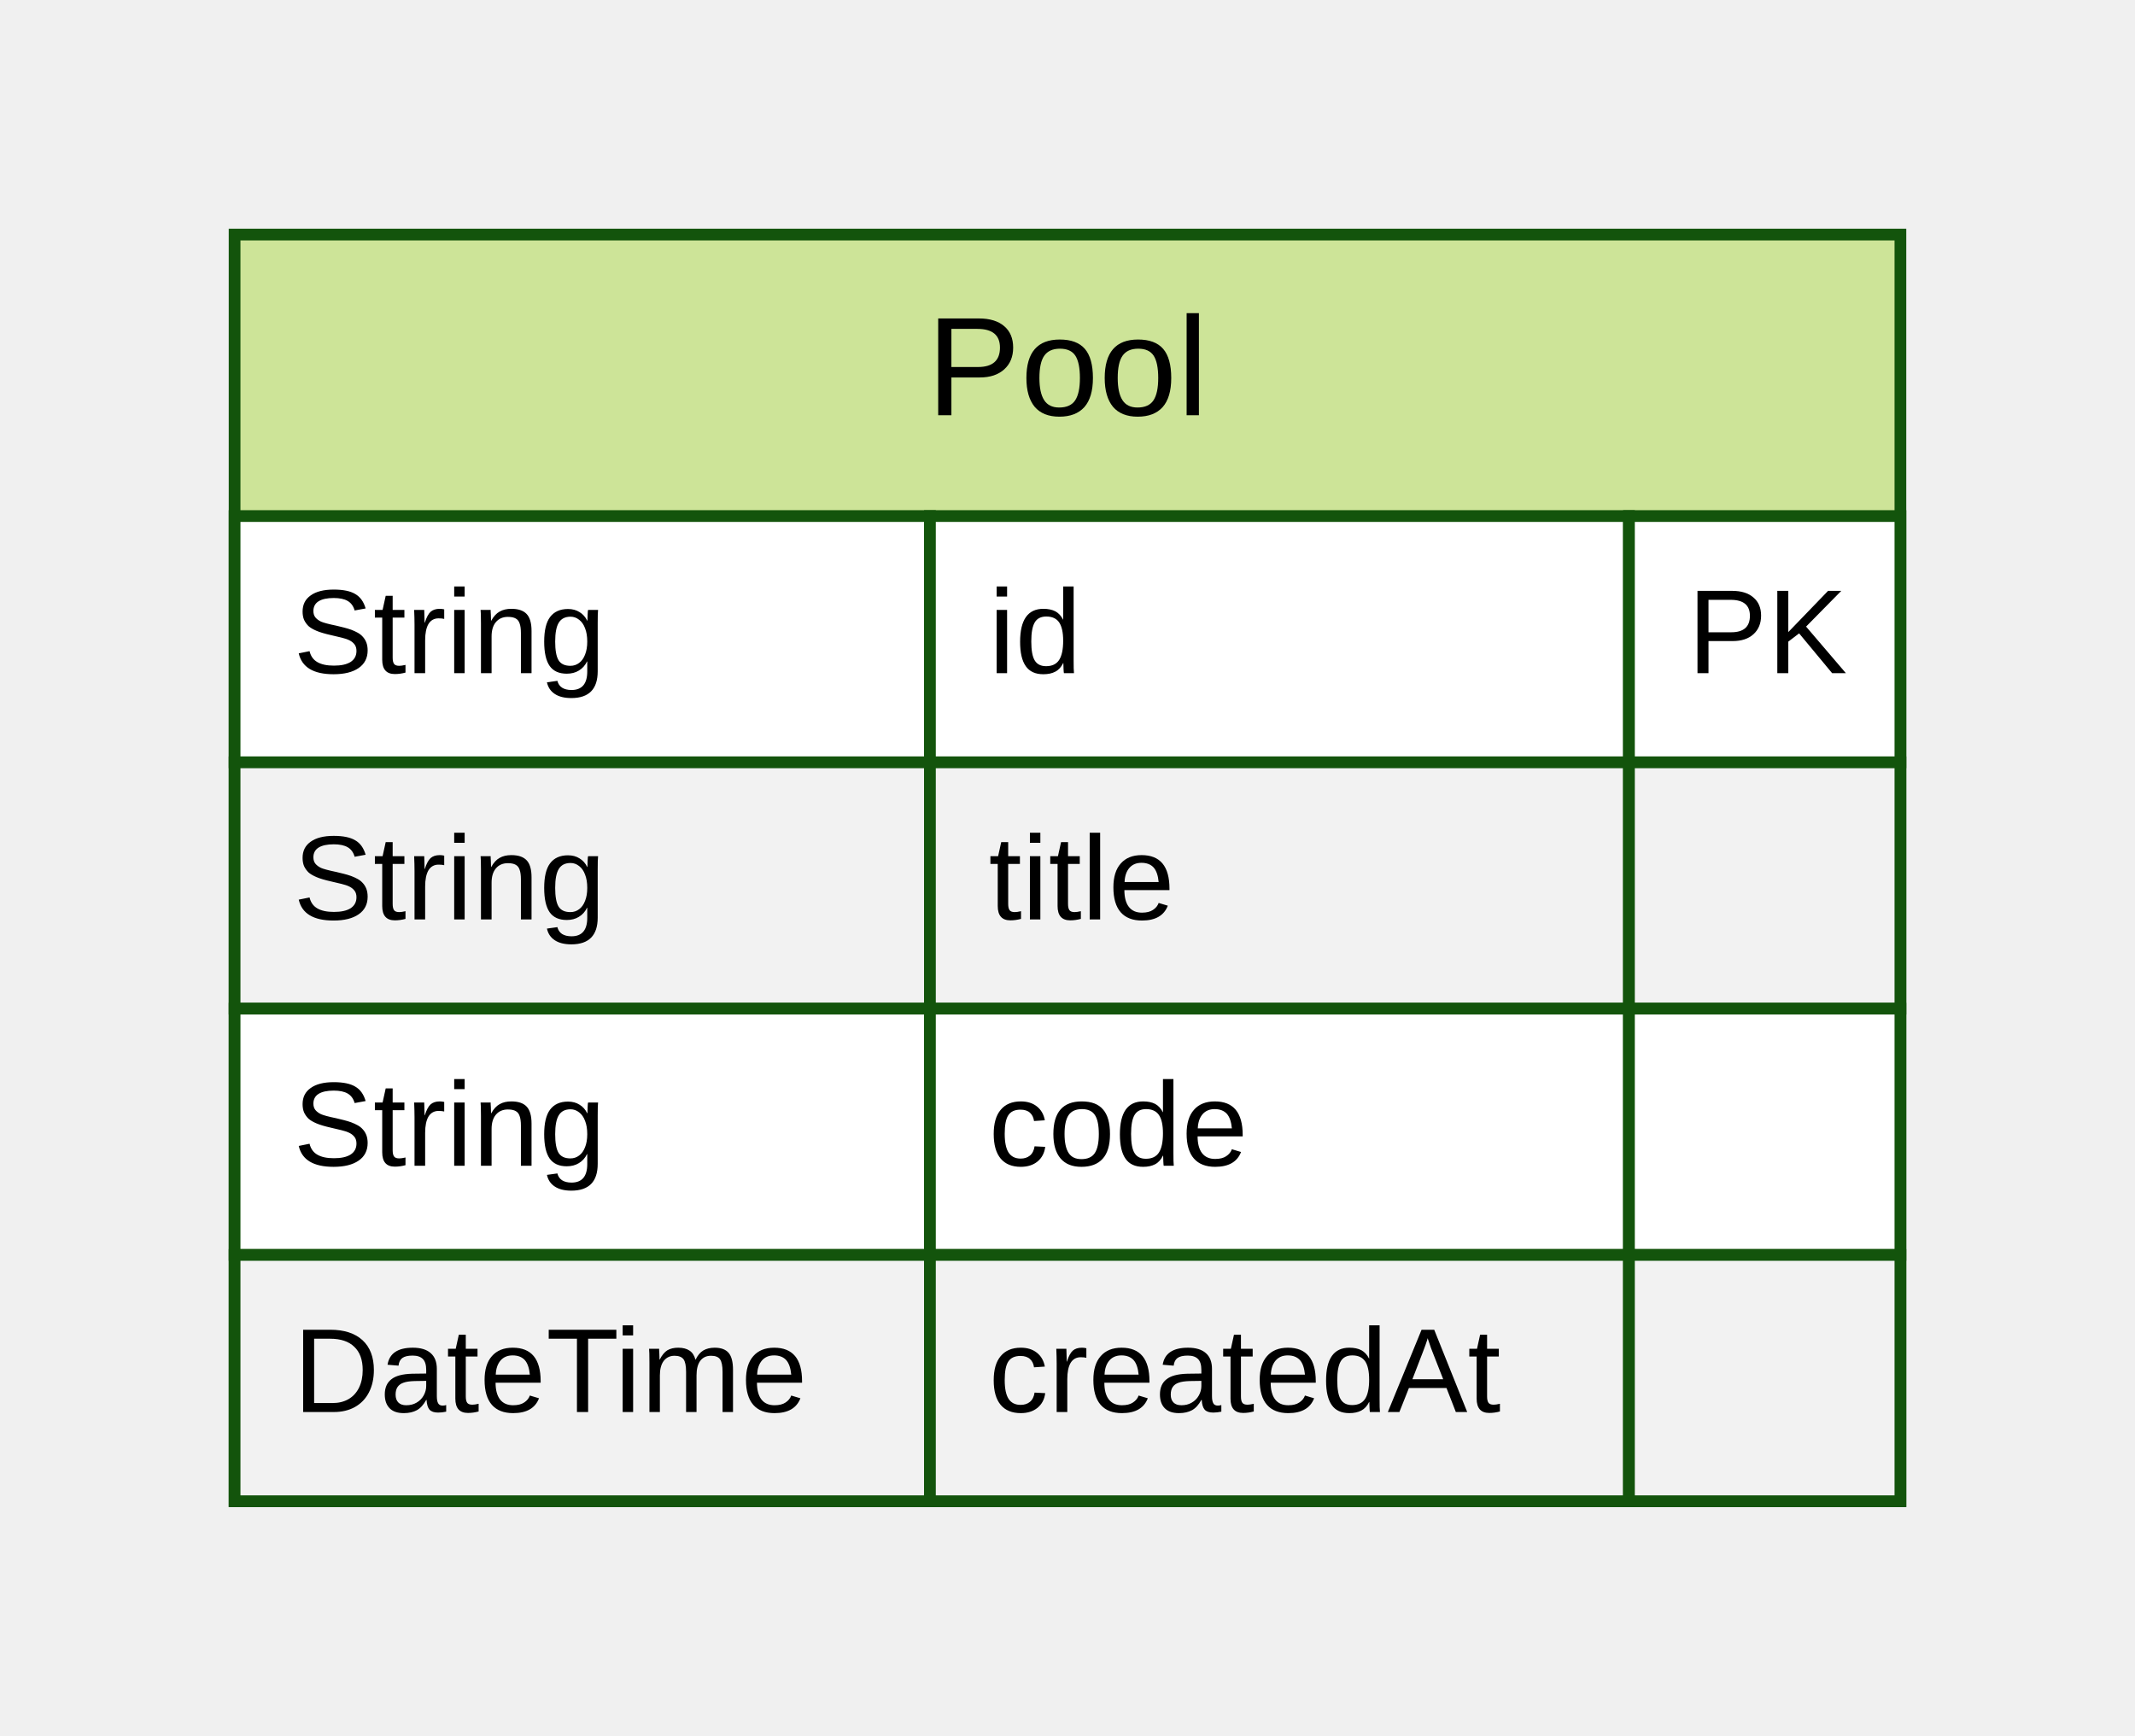
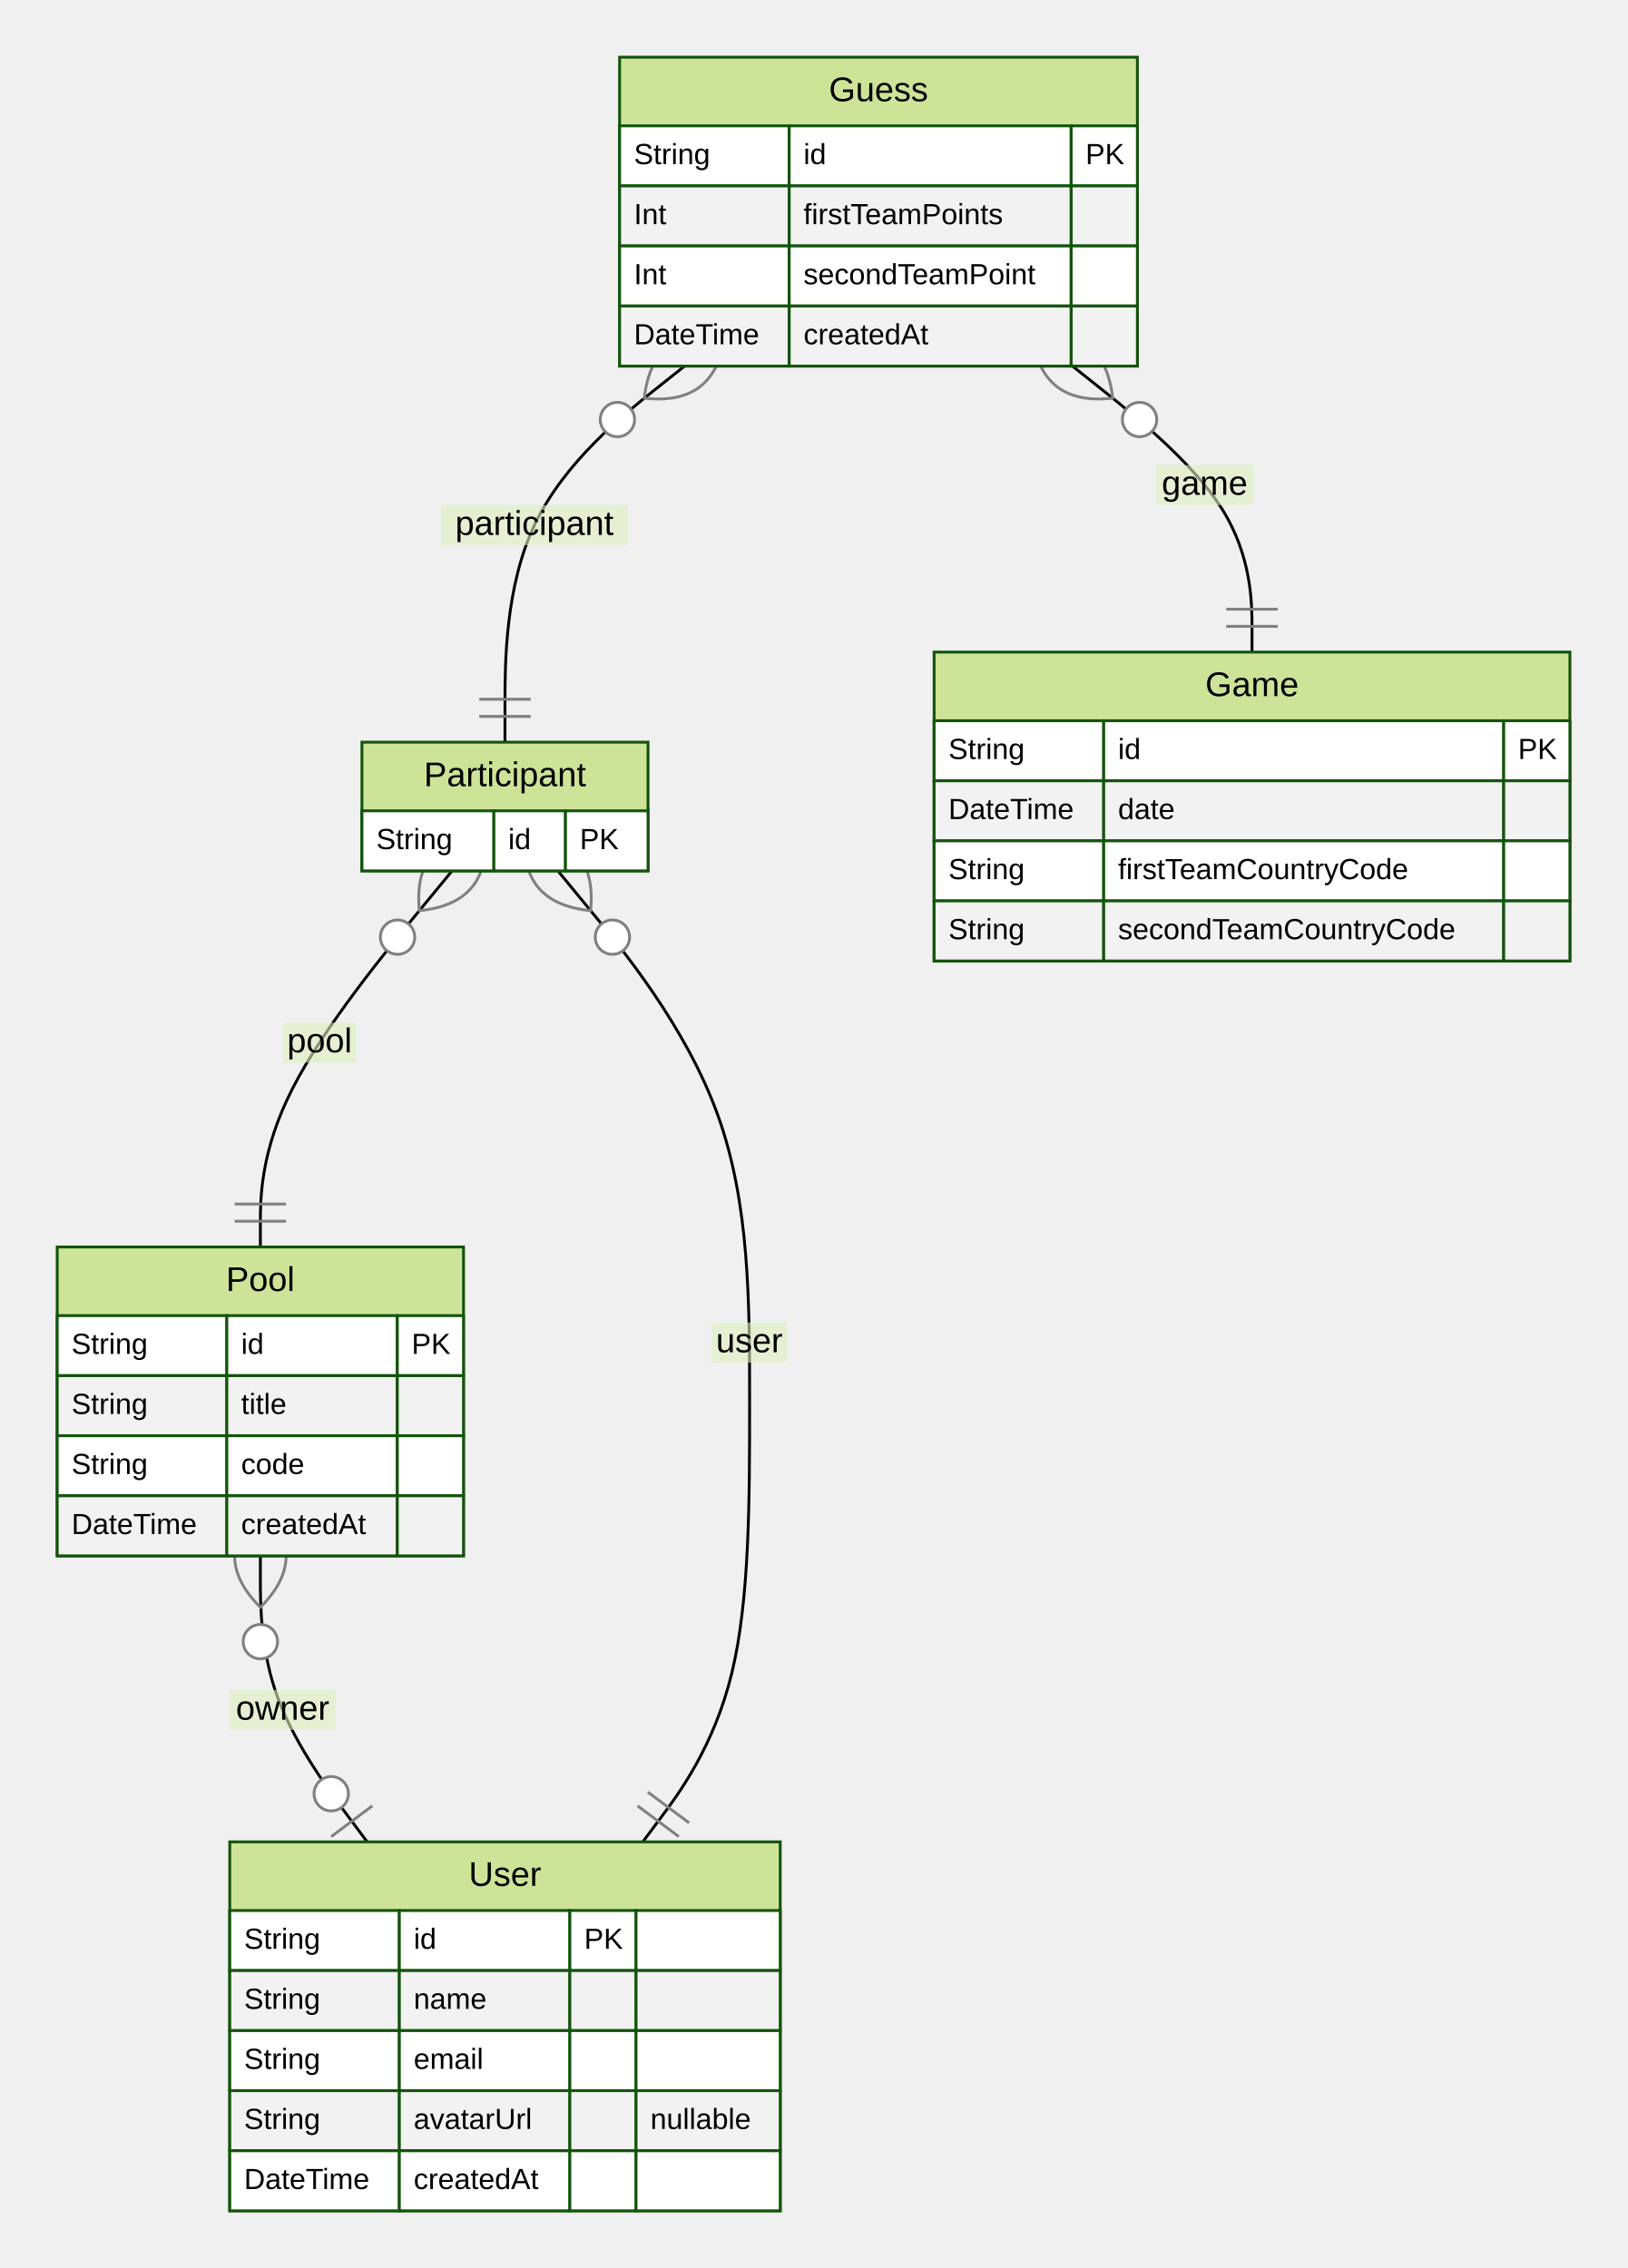
- <svg xmlns="http://www.w3.org/2000/svg" aria-labelledby="chart-title-mermaid-0 chart-desc-mermaid-0" role="img" viewBox="0 0 182.019 148" style="max-width: 182.019px; background-color: white;" width="100%" id="mermaid-0">
+ <svg xmlns="http://www.w3.org/2000/svg" aria-labelledby="chart-title-mermaid-0 chart-desc-mermaid-0" role="img" viewBox="0 0 568.751 793" style="max-width: 568.751px; background-color: white;" width="100%" id="mermaid-0">
  <style>#mermaid-0 {font-family:"trebuchet ms",verdana,arial,sans-serif;font-size:16px;fill:#000000;}#mermaid-0 .error-icon{fill:#552222;}#mermaid-0 .error-text{fill:#552222;stroke:#552222;}#mermaid-0 .edge-thickness-normal{stroke-width:2px;}#mermaid-0 .edge-thickness-thick{stroke-width:3.5px;}#mermaid-0 .edge-pattern-solid{stroke-dasharray:0;}#mermaid-0 .edge-pattern-dashed{stroke-dasharray:3;}#mermaid-0 .edge-pattern-dotted{stroke-dasharray:2;}#mermaid-0 .marker{fill:#000000;stroke:#000000;}#mermaid-0 .marker.cross{stroke:#000000;}#mermaid-0 svg{font-family:"trebuchet ms",verdana,arial,sans-serif;font-size:16px;}#mermaid-0 .entityBox{fill:#cde498;stroke:#13540c;}#mermaid-0 .attributeBoxOdd{fill:#ffffff;stroke:#13540c;}#mermaid-0 .attributeBoxEven{fill:#f2f2f2;stroke:#13540c;}#mermaid-0 .relationshipLabelBox{fill:hsl(78.158, 58.462%, 84.51%);opacity:0.7;background-color:hsl(78.158, 58.462%, 84.51%);}#mermaid-0 .relationshipLabelBox rect{opacity:0.5;}#mermaid-0 .relationshipLine{stroke:#000000;}#mermaid-0 :root{--mermaid-font-family:"trebuchet ms",verdana,arial,sans-serif;}</style>
  <g />
  <defs>
    <marker orient="auto" markerHeight="18" markerWidth="18" refY="9" refX="0" id="ONLY_ONE_START">
      <path d="M9,0 L9,18 M15,0 L15,18" fill="none" stroke="gray" />
    </marker>
  </defs>
  <defs>
    <marker orient="auto" markerHeight="18" markerWidth="18" refY="9" refX="18" id="ONLY_ONE_END">
      <path d="M3,0 L3,18 M9,0 L9,18" fill="none" stroke="gray" />
    </marker>
  </defs>
  <defs>
    <marker orient="auto" markerHeight="18" markerWidth="30" refY="9" refX="0" id="ZERO_OR_ONE_START">
      <circle r="6" cy="9" cx="21" fill="white" stroke="gray" />
      <path d="M9,0 L9,18" fill="none" stroke="gray" />
    </marker>
  </defs>
  <defs>
    <marker orient="auto" markerHeight="18" markerWidth="30" refY="9" refX="30" id="ZERO_OR_ONE_END">
      <circle r="6" cy="9" cx="9" fill="white" stroke="gray" />
      <path d="M21,0 L21,18" fill="none" stroke="gray" />
    </marker>
  </defs>
  <defs>
    <marker orient="auto" markerHeight="36" markerWidth="45" refY="18" refX="18" id="ONE_OR_MORE_START">
      <path d="M0,18 Q 18,0 36,18 Q 18,36 0,18 M42,9 L42,27" fill="none" stroke="gray" />
    </marker>
  </defs>
  <defs>
    <marker orient="auto" markerHeight="36" markerWidth="45" refY="18" refX="27" id="ONE_OR_MORE_END">
      <path d="M3,9 L3,27 M9,18 Q27,0 45,18 Q27,36 9,18" fill="none" stroke="gray" />
    </marker>
  </defs>
  <defs>
    <marker orient="auto" markerHeight="36" markerWidth="57" refY="18" refX="18" id="ZERO_OR_MORE_START">
      <circle r="6" cy="18" cx="48" fill="white" stroke="gray" />
      <path d="M0,18 Q18,0 36,18 Q18,36 0,18" fill="none" stroke="gray" />
    </marker>
  </defs>
  <defs>
    <marker orient="auto" markerHeight="36" markerWidth="57" refY="18" refX="39" id="ZERO_OR_MORE_END">
      <circle r="6" cy="18" cx="9" fill="white" stroke="gray" />
      <path d="M21,18 Q39,0 57,18 Q39,36 21,18" fill="none" stroke="gray" />
    </marker>
  </defs>
-   <g transform="translate(20,20 )" id="Pool">
+   <path marker-start="url(#ZERO_OR_MORE_START)" marker-end="url(#ZERO_OR_ONE_END)" fill="none" stroke="gray" d="M91.01,544L91.01,552.333C91.01,560.667,91.01,577.333,97.233,594C103.456,610.667,115.902,627.333,122.125,635.667L128.348,644" class="er relationshipLine" />
+   <path marker-start="url(#ZERO_OR_MORE_START)" marker-end="url(#ONLY_ONE_END)" fill="none" stroke="gray" d="M195.013,304.5L206.181,318.083C217.348,331.667,239.684,358.833,250.851,389.75C262.019,420.667,262.019,455.333,262.019,490C262.019,524.667,262.019,559.333,255.796,585C249.573,610.667,237.127,627.333,230.904,635.667L224.681,644" class="er relationshipLine" />
+   <path marker-start="url(#ZERO_OR_MORE_START)" marker-end="url(#ONLY_ONE_END)" fill="none" stroke="gray" d="M158.016,304.5L146.848,318.083C135.68,331.667,113.345,358.833,102.177,380.75C91.01,402.667,91.01,419.333,91.01,427.667L91.01,436" class="er relationshipLine" />
+   <path marker-start="url(#ZERO_OR_MORE_START)" marker-end="url(#ONLY_ONE_END)" fill="none" stroke="gray" d="M239.283,128L228.822,136.333C218.36,144.667,197.437,161.333,186.976,183.25C176.514,205.167,176.514,232.333,176.514,245.917L176.514,259.5" class="er relationshipLine" />
+   <path marker-start="url(#ZERO_OR_MORE_START)" marker-end="url(#ONLY_ONE_END)" fill="none" stroke="gray" d="M374.864,128L385.325,136.333C395.787,144.667,416.71,161.333,427.171,178C437.633,194.667,437.633,211.333,437.633,219.667L437.633,228" class="er relationshipLine" />
+   <g transform="translate(20,436 )" id="Pool">
    <rect height="108" width="142.019" y="0" x="0" stroke="gray" fill-opacity="100%" fill="honeydew" class="er entityBox" />
    <text transform="translate(71.00957,12)" style="font-family: &quot;trebuchet ms&quot;, verdana, arial, sans-serif;; font-size: 12px" text-anchor="middle" dominant-baseline="middle" y="0" x="0" id="entity-Pool" class="er entityLabel">Pool</text>
    <rect height="21" width="59.281" y="24" x="0" stroke="gray" fill-opacity="100%" fill="honeydew" class="er attributeBoxOdd" />
    <text transform="translate(5,34.5)" style="font-family: &quot;trebuchet ms&quot;, verdana, arial, sans-serif;; font-size: 10.2px" text-anchor="left" dominant-baseline="middle" y="0" x="0" id="entity-Pool-attr-1-type" class="er entityLabel">String</text>
    <rect height="21" width="59.595" y="24" x="59.281" stroke="gray" fill-opacity="100%" fill="honeydew" class="er attributeBoxOdd" />
    <text transform="translate(64.28125,34.5)" style="font-family: &quot;trebuchet ms&quot;, verdana, arial, sans-serif;; font-size: 10.2px" text-anchor="left" dominant-baseline="middle" y="0" x="0" id="entity-Pool-attr-1-name" class="er entityLabel">id</text>
    <rect height="21" width="23.143" y="24" x="118.876" stroke="gray" fill-opacity="100%" fill="honeydew" class="er attributeBoxOdd" />
    <text transform="translate(123.8758,34.5)" style="font-family: &quot;trebuchet ms&quot;, verdana, arial, sans-serif;; font-size: 10.2px" text-anchor="left" dominant-baseline="middle" y="0" x="0" id="entity-Pool-attr-1-key" class="er entityLabel">PK</text>
    <rect height="21" width="59.281" y="45" x="0" stroke="gray" fill-opacity="100%" fill="honeydew" class="er attributeBoxEven" />
    <text transform="translate(5,55.5)" style="font-family: &quot;trebuchet ms&quot;, verdana, arial, sans-serif;; font-size: 10.2px" text-anchor="left" dominant-baseline="middle" y="0" x="0" id="entity-Pool-attr-2-type" class="er entityLabel">String</text>
    <rect height="21" width="59.595" y="45" x="59.281" stroke="gray" fill-opacity="100%" fill="honeydew" class="er attributeBoxEven" />
    <text transform="translate(64.28125,55.5)" style="font-family: &quot;trebuchet ms&quot;, verdana, arial, sans-serif;; font-size: 10.2px" text-anchor="left" dominant-baseline="middle" y="0" x="0" id="entity-Pool-attr-2-name" class="er entityLabel">title</text>
    <rect height="21" width="23.143" y="45" x="118.876" stroke="gray" fill-opacity="100%" fill="honeydew" class="er attributeBoxEven" />
    <text transform="translate(123.8758,55.5)" style="font-family: &quot;trebuchet ms&quot;, verdana, arial, sans-serif;; font-size: 10.2px" text-anchor="left" dominant-baseline="middle" y="0" x="0" id="entity-Pool-attr-2-key" class="er entityLabel" />
    <rect height="21" width="59.281" y="66" x="0" stroke="gray" fill-opacity="100%" fill="honeydew" class="er attributeBoxOdd" />
    <text transform="translate(5,76.5)" style="font-family: &quot;trebuchet ms&quot;, verdana, arial, sans-serif;; font-size: 10.2px" text-anchor="left" dominant-baseline="middle" y="0" x="0" id="entity-Pool-attr-3-type" class="er entityLabel">String</text>
    <rect height="21" width="59.595" y="66" x="59.281" stroke="gray" fill-opacity="100%" fill="honeydew" class="er attributeBoxOdd" />
    <text transform="translate(64.28125,76.5)" style="font-family: &quot;trebuchet ms&quot;, verdana, arial, sans-serif;; font-size: 10.2px" text-anchor="left" dominant-baseline="middle" y="0" x="0" id="entity-Pool-attr-3-name" class="er entityLabel">code</text>
    <rect height="21" width="23.143" y="66" x="118.876" stroke="gray" fill-opacity="100%" fill="honeydew" class="er attributeBoxOdd" />
    <text transform="translate(123.8758,76.5)" style="font-family: &quot;trebuchet ms&quot;, verdana, arial, sans-serif;; font-size: 10.2px" text-anchor="left" dominant-baseline="middle" y="0" x="0" id="entity-Pool-attr-3-key" class="er entityLabel" />
    <rect height="21" width="59.281" y="87" x="0" stroke="gray" fill-opacity="100%" fill="honeydew" class="er attributeBoxEven" />
    <text transform="translate(5,97.5)" style="font-family: &quot;trebuchet ms&quot;, verdana, arial, sans-serif;; font-size: 10.2px" text-anchor="left" dominant-baseline="middle" y="0" x="0" id="entity-Pool-attr-4-type" class="er entityLabel">DateTime</text>
    <rect height="21" width="59.595" y="87" x="59.281" stroke="gray" fill-opacity="100%" fill="honeydew" class="er attributeBoxEven" />
    <text transform="translate(64.28125,97.5)" style="font-family: &quot;trebuchet ms&quot;, verdana, arial, sans-serif;; font-size: 10.2px" text-anchor="left" dominant-baseline="middle" y="0" x="0" id="entity-Pool-attr-4-name" class="er entityLabel">createdAt</text>
    <rect height="21" width="23.143" y="87" x="118.876" stroke="gray" fill-opacity="100%" fill="honeydew" class="er attributeBoxEven" />
    <text transform="translate(123.8758,97.5)" style="font-family: &quot;trebuchet ms&quot;, verdana, arial, sans-serif;; font-size: 10.2px" text-anchor="left" dominant-baseline="middle" y="0" x="0" id="entity-Pool-attr-4-key" class="er entityLabel" />
  </g>
+   <g transform="translate(126.5144,259.5 )" id="Participant">
+     <rect height="45" width="100" y="0" x="0" stroke="gray" fill-opacity="100%" fill="honeydew" class="er entityBox" />
+     <text transform="translate(50,12)" style="font-family: &quot;trebuchet ms&quot;, verdana, arial, sans-serif;; font-size: 12px" text-anchor="middle" dominant-baseline="middle" y="0" x="0" id="entity-Participant" class="er entityLabel">Participant</text>
+     <rect height="21" width="46.119" y="24" x="0" stroke="gray" fill-opacity="100%" fill="honeydew" class="er attributeBoxOdd" />
+     <text transform="translate(5,34.5)" style="font-family: &quot;trebuchet ms&quot;, verdana, arial, sans-serif;; font-size: 10.2px" text-anchor="left" dominant-baseline="middle" y="0" x="0" id="entity-Participant-attr-1-type" class="er entityLabel">String</text>
+     <rect height="21" width="25.025" y="24" x="46.119" stroke="gray" fill-opacity="100%" fill="honeydew" class="er attributeBoxOdd" />
+     <text transform="translate(51.11889,34.5)" style="font-family: &quot;trebuchet ms&quot;, verdana, arial, sans-serif;; font-size: 10.2px" text-anchor="left" dominant-baseline="middle" y="0" x="0" id="entity-Participant-attr-1-name" class="er entityLabel">id</text>
+     <rect height="21" width="28.856" y="24" x="71.144" stroke="gray" fill-opacity="100%" fill="honeydew" class="er attributeBoxOdd" />
+     <text transform="translate(76.14402,34.5)" style="font-family: &quot;trebuchet ms&quot;, verdana, arial, sans-serif;; font-size: 10.2px" text-anchor="left" dominant-baseline="middle" y="0" x="0" id="entity-Participant-attr-1-key" class="er entityLabel">PK</text>
+   </g>
+   <g transform="translate(80.30947,644 )" id="User">
+     <rect height="129" width="192.41" y="0" x="0" stroke="gray" fill-opacity="100%" fill="honeydew" class="er entityBox" />
+     <text transform="translate(96.20488,12)" style="font-family: &quot;trebuchet ms&quot;, verdana, arial, sans-serif;; font-size: 12px" text-anchor="middle" dominant-baseline="middle" y="0" x="0" id="entity-User" class="er entityLabel">User</text>
+     <rect height="21" width="59.281" y="24" x="0" stroke="gray" fill-opacity="100%" fill="honeydew" class="er attributeBoxOdd" />
+     <text transform="translate(5,34.5)" style="font-family: &quot;trebuchet ms&quot;, verdana, arial, sans-serif;; font-size: 10.2px" text-anchor="left" dominant-baseline="middle" y="0" x="0" id="entity-User-attr-1-type" class="er entityLabel">String</text>
+     <rect height="21" width="59.595" y="24" x="59.281" stroke="gray" fill-opacity="100%" fill="honeydew" class="er attributeBoxOdd" />
+     <text transform="translate(64.28125,34.5)" style="font-family: &quot;trebuchet ms&quot;, verdana, arial, sans-serif;; font-size: 10.2px" text-anchor="left" dominant-baseline="middle" y="0" x="0" id="entity-User-attr-1-name" class="er entityLabel">id</text>
+     <rect height="21" width="23.143" y="24" x="118.876" stroke="gray" fill-opacity="100%" fill="honeydew" class="er attributeBoxOdd" />
+     <text transform="translate(123.8758,34.5)" style="font-family: &quot;trebuchet ms&quot;, verdana, arial, sans-serif;; font-size: 10.2px" text-anchor="left" dominant-baseline="middle" y="0" x="0" id="entity-User-attr-1-key" class="er entityLabel">PK</text>
+     <rect height="21" width="50.391" y="24" x="142.019" stroke="gray" fill-opacity="100%" fill="honeydew" class="er attributeBoxOdd" />
+     <text transform="translate(147.0191,34.5)" style="font-family: &quot;trebuchet ms&quot;, verdana, arial, sans-serif;; font-size: 10.2px" text-anchor="left" dominant-baseline="middle" y="0" x="0" id="entity-User-attr-1-comment" class="er entityLabel" />
+     <rect height="21" width="59.281" y="45" x="0" stroke="gray" fill-opacity="100%" fill="honeydew" class="er attributeBoxEven" />
+     <text transform="translate(5,55.5)" style="font-family: &quot;trebuchet ms&quot;, verdana, arial, sans-serif;; font-size: 10.2px" text-anchor="left" dominant-baseline="middle" y="0" x="0" id="entity-User-attr-2-type" class="er entityLabel">String</text>
+     <rect height="21" width="59.595" y="45" x="59.281" stroke="gray" fill-opacity="100%" fill="honeydew" class="er attributeBoxEven" />
+     <text transform="translate(64.28125,55.5)" style="font-family: &quot;trebuchet ms&quot;, verdana, arial, sans-serif;; font-size: 10.2px" text-anchor="left" dominant-baseline="middle" y="0" x="0" id="entity-User-attr-2-name" class="er entityLabel">name</text>
+     <rect height="21" width="23.143" y="45" x="118.876" stroke="gray" fill-opacity="100%" fill="honeydew" class="er attributeBoxEven" />
+     <text transform="translate(123.8758,55.5)" style="font-family: &quot;trebuchet ms&quot;, verdana, arial, sans-serif;; font-size: 10.2px" text-anchor="left" dominant-baseline="middle" y="0" x="0" id="entity-User-attr-2-key" class="er entityLabel" />
+     <rect height="21" width="50.391" y="45" x="142.019" stroke="gray" fill-opacity="100%" fill="honeydew" class="er attributeBoxEven" />
+     <text transform="translate(147.0191,55.5)" style="font-family: &quot;trebuchet ms&quot;, verdana, arial, sans-serif;; font-size: 10.2px" text-anchor="left" dominant-baseline="middle" y="0" x="0" id="entity-User-attr-2-comment" class="er entityLabel" />
+     <rect height="21" width="59.281" y="66" x="0" stroke="gray" fill-opacity="100%" fill="honeydew" class="er attributeBoxOdd" />
+     <text transform="translate(5,76.5)" style="font-family: &quot;trebuchet ms&quot;, verdana, arial, sans-serif;; font-size: 10.2px" text-anchor="left" dominant-baseline="middle" y="0" x="0" id="entity-User-attr-3-type" class="er entityLabel">String</text>
+     <rect height="21" width="59.595" y="66" x="59.281" stroke="gray" fill-opacity="100%" fill="honeydew" class="er attributeBoxOdd" />
+     <text transform="translate(64.28125,76.5)" style="font-family: &quot;trebuchet ms&quot;, verdana, arial, sans-serif;; font-size: 10.2px" text-anchor="left" dominant-baseline="middle" y="0" x="0" id="entity-User-attr-3-name" class="er entityLabel">email</text>
+     <rect height="21" width="23.143" y="66" x="118.876" stroke="gray" fill-opacity="100%" fill="honeydew" class="er attributeBoxOdd" />
+     <text transform="translate(123.8758,76.5)" style="font-family: &quot;trebuchet ms&quot;, verdana, arial, sans-serif;; font-size: 10.2px" text-anchor="left" dominant-baseline="middle" y="0" x="0" id="entity-User-attr-3-key" class="er entityLabel" />
+     <rect height="21" width="50.391" y="66" x="142.019" stroke="gray" fill-opacity="100%" fill="honeydew" class="er attributeBoxOdd" />
+     <text transform="translate(147.0191,76.5)" style="font-family: &quot;trebuchet ms&quot;, verdana, arial, sans-serif;; font-size: 10.2px" text-anchor="left" dominant-baseline="middle" y="0" x="0" id="entity-User-attr-3-comment" class="er entityLabel" />
+     <rect height="21" width="59.281" y="87" x="0" stroke="gray" fill-opacity="100%" fill="honeydew" class="er attributeBoxEven" />
+     <text transform="translate(5,97.5)" style="font-family: &quot;trebuchet ms&quot;, verdana, arial, sans-serif;; font-size: 10.2px" text-anchor="left" dominant-baseline="middle" y="0" x="0" id="entity-User-attr-4-type" class="er entityLabel">String</text>
+     <rect height="21" width="59.595" y="87" x="59.281" stroke="gray" fill-opacity="100%" fill="honeydew" class="er attributeBoxEven" />
+     <text transform="translate(64.28125,97.5)" style="font-family: &quot;trebuchet ms&quot;, verdana, arial, sans-serif;; font-size: 10.2px" text-anchor="left" dominant-baseline="middle" y="0" x="0" id="entity-User-attr-4-name" class="er entityLabel">avatarUrl</text>
+     <rect height="21" width="23.143" y="87" x="118.876" stroke="gray" fill-opacity="100%" fill="honeydew" class="er attributeBoxEven" />
+     <text transform="translate(123.8758,97.5)" style="font-family: &quot;trebuchet ms&quot;, verdana, arial, sans-serif;; font-size: 10.2px" text-anchor="left" dominant-baseline="middle" y="0" x="0" id="entity-User-attr-4-key" class="er entityLabel" />
+     <rect height="21" width="50.391" y="87" x="142.019" stroke="gray" fill-opacity="100%" fill="honeydew" class="er attributeBoxEven" />
+     <text transform="translate(147.0191,97.5)" style="font-family: &quot;trebuchet ms&quot;, verdana, arial, sans-serif;; font-size: 10.2px" text-anchor="left" dominant-baseline="middle" y="0" x="0" id="entity-User-attr-4-comment" class="er entityLabel">nullable</text>
+     <rect height="21" width="59.281" y="108" x="0" stroke="gray" fill-opacity="100%" fill="honeydew" class="er attributeBoxOdd" />
+     <text transform="translate(5,118.5)" style="font-family: &quot;trebuchet ms&quot;, verdana, arial, sans-serif;; font-size: 10.2px" text-anchor="left" dominant-baseline="middle" y="0" x="0" id="entity-User-attr-5-type" class="er entityLabel">DateTime</text>
+     <rect height="21" width="59.595" y="108" x="59.281" stroke="gray" fill-opacity="100%" fill="honeydew" class="er attributeBoxOdd" />
+     <text transform="translate(64.28125,118.5)" style="font-family: &quot;trebuchet ms&quot;, verdana, arial, sans-serif;; font-size: 10.2px" text-anchor="left" dominant-baseline="middle" y="0" x="0" id="entity-User-attr-5-name" class="er entityLabel">createdAt</text>
+     <rect height="21" width="23.143" y="108" x="118.876" stroke="gray" fill-opacity="100%" fill="honeydew" class="er attributeBoxOdd" />
+     <text transform="translate(123.8758,118.5)" style="font-family: &quot;trebuchet ms&quot;, verdana, arial, sans-serif;; font-size: 10.2px" text-anchor="left" dominant-baseline="middle" y="0" x="0" id="entity-User-attr-5-key" class="er entityLabel" />
+     <rect height="21" width="50.391" y="108" x="142.019" stroke="gray" fill-opacity="100%" fill="honeydew" class="er attributeBoxOdd" />
+     <text transform="translate(147.0191,118.5)" style="font-family: &quot;trebuchet ms&quot;, verdana, arial, sans-serif;; font-size: 10.2px" text-anchor="left" dominant-baseline="middle" y="0" x="0" id="entity-User-attr-5-comment" class="er entityLabel" />
+   </g>
+   <g transform="translate(326.5144,228 )" id="Game">
+     <rect height="108" width="222.237" y="0" x="0" stroke="gray" fill-opacity="100%" fill="honeydew" class="er entityBox" />
+     <text transform="translate(111.1185,12)" style="font-family: &quot;trebuchet ms&quot;, verdana, arial, sans-serif;; font-size: 12px" text-anchor="middle" dominant-baseline="middle" y="0" x="0" id="entity-Game" class="er entityLabel">Game</text>
+     <rect height="21" width="59.281" y="24" x="0" stroke="gray" fill-opacity="100%" fill="honeydew" class="er attributeBoxOdd" />
+     <text transform="translate(5,34.5)" style="font-family: &quot;trebuchet ms&quot;, verdana, arial, sans-serif;; font-size: 10.2px" text-anchor="left" dominant-baseline="middle" y="0" x="0" id="entity-Game-attr-1-type" class="er entityLabel">String</text>
+     <rect height="21" width="139.812" y="24" x="59.281" stroke="gray" fill-opacity="100%" fill="honeydew" class="er attributeBoxOdd" />
+     <text transform="translate(64.28125,34.5)" style="font-family: &quot;trebuchet ms&quot;, verdana, arial, sans-serif;; font-size: 10.2px" text-anchor="left" dominant-baseline="middle" y="0" x="0" id="entity-Game-attr-1-name" class="er entityLabel">id</text>
+     <rect height="21" width="23.143" y="24" x="199.094" stroke="gray" fill-opacity="100%" fill="honeydew" class="er attributeBoxOdd" />
+     <text transform="translate(204.0938,34.5)" style="font-family: &quot;trebuchet ms&quot;, verdana, arial, sans-serif;; font-size: 10.2px" text-anchor="left" dominant-baseline="middle" y="0" x="0" id="entity-Game-attr-1-key" class="er entityLabel">PK</text>
+     <rect height="21" width="59.281" y="45" x="0" stroke="gray" fill-opacity="100%" fill="honeydew" class="er attributeBoxEven" />
+     <text transform="translate(5,55.5)" style="font-family: &quot;trebuchet ms&quot;, verdana, arial, sans-serif;; font-size: 10.2px" text-anchor="left" dominant-baseline="middle" y="0" x="0" id="entity-Game-attr-2-type" class="er entityLabel">DateTime</text>
+     <rect height="21" width="139.812" y="45" x="59.281" stroke="gray" fill-opacity="100%" fill="honeydew" class="er attributeBoxEven" />
+     <text transform="translate(64.28125,55.5)" style="font-family: &quot;trebuchet ms&quot;, verdana, arial, sans-serif;; font-size: 10.2px" text-anchor="left" dominant-baseline="middle" y="0" x="0" id="entity-Game-attr-2-name" class="er entityLabel">date</text>
+     <rect height="21" width="23.143" y="45" x="199.094" stroke="gray" fill-opacity="100%" fill="honeydew" class="er attributeBoxEven" />
+     <text transform="translate(204.0938,55.5)" style="font-family: &quot;trebuchet ms&quot;, verdana, arial, sans-serif;; font-size: 10.2px" text-anchor="left" dominant-baseline="middle" y="0" x="0" id="entity-Game-attr-2-key" class="er entityLabel" />
+     <rect height="21" width="59.281" y="66" x="0" stroke="gray" fill-opacity="100%" fill="honeydew" class="er attributeBoxOdd" />
+     <text transform="translate(5,76.5)" style="font-family: &quot;trebuchet ms&quot;, verdana, arial, sans-serif;; font-size: 10.2px" text-anchor="left" dominant-baseline="middle" y="0" x="0" id="entity-Game-attr-3-type" class="er entityLabel">String</text>
+     <rect height="21" width="139.812" y="66" x="59.281" stroke="gray" fill-opacity="100%" fill="honeydew" class="er attributeBoxOdd" />
+     <text transform="translate(64.28125,76.5)" style="font-family: &quot;trebuchet ms&quot;, verdana, arial, sans-serif;; font-size: 10.2px" text-anchor="left" dominant-baseline="middle" y="0" x="0" id="entity-Game-attr-3-name" class="er entityLabel">firstTeamCountryCode</text>
+     <rect height="21" width="23.143" y="66" x="199.094" stroke="gray" fill-opacity="100%" fill="honeydew" class="er attributeBoxOdd" />
+     <text transform="translate(204.0938,76.5)" style="font-family: &quot;trebuchet ms&quot;, verdana, arial, sans-serif;; font-size: 10.2px" text-anchor="left" dominant-baseline="middle" y="0" x="0" id="entity-Game-attr-3-key" class="er entityLabel" />
+     <rect height="21" width="59.281" y="87" x="0" stroke="gray" fill-opacity="100%" fill="honeydew" class="er attributeBoxEven" />
+     <text transform="translate(5,97.5)" style="font-family: &quot;trebuchet ms&quot;, verdana, arial, sans-serif;; font-size: 10.2px" text-anchor="left" dominant-baseline="middle" y="0" x="0" id="entity-Game-attr-4-type" class="er entityLabel">String</text>
+     <rect height="21" width="139.812" y="87" x="59.281" stroke="gray" fill-opacity="100%" fill="honeydew" class="er attributeBoxEven" />
+     <text transform="translate(64.28125,97.5)" style="font-family: &quot;trebuchet ms&quot;, verdana, arial, sans-serif;; font-size: 10.2px" text-anchor="left" dominant-baseline="middle" y="0" x="0" id="entity-Game-attr-4-name" class="er entityLabel">secondTeamCountryCode</text>
+     <rect height="21" width="23.143" y="87" x="199.094" stroke="gray" fill-opacity="100%" fill="honeydew" class="er attributeBoxEven" />
+     <text transform="translate(204.0938,97.5)" style="font-family: &quot;trebuchet ms&quot;, verdana, arial, sans-serif;; font-size: 10.2px" text-anchor="left" dominant-baseline="middle" y="0" x="0" id="entity-Game-attr-4-key" class="er entityLabel" />
+   </g>
+   <g transform="translate(216.5801,20 )" id="Guess">
+     <rect height="108" width="180.987" y="0" x="0" stroke="gray" fill-opacity="100%" fill="honeydew" class="er entityBox" />
+     <text transform="translate(90.49355,12)" style="font-family: &quot;trebuchet ms&quot;, verdana, arial, sans-serif;; font-size: 12px" text-anchor="middle" dominant-baseline="middle" y="0" x="0" id="entity-Guess" class="er entityLabel">Guess</text>
+     <rect height="21" width="59.281" y="24" x="0" stroke="gray" fill-opacity="100%" fill="honeydew" class="er attributeBoxOdd" />
+     <text transform="translate(5,34.5)" style="font-family: &quot;trebuchet ms&quot;, verdana, arial, sans-serif;; font-size: 10.2px" text-anchor="left" dominant-baseline="middle" y="0" x="0" id="entity-Guess-attr-1-type" class="er entityLabel">String</text>
+     <rect height="21" width="98.562" y="24" x="59.281" stroke="gray" fill-opacity="100%" fill="honeydew" class="er attributeBoxOdd" />
+     <text transform="translate(64.28125,34.5)" style="font-family: &quot;trebuchet ms&quot;, verdana, arial, sans-serif;; font-size: 10.2px" text-anchor="left" dominant-baseline="middle" y="0" x="0" id="entity-Guess-attr-1-name" class="er entityLabel">id</text>
+     <rect height="21" width="23.143" y="24" x="157.844" stroke="gray" fill-opacity="100%" fill="honeydew" class="er attributeBoxOdd" />
+     <text transform="translate(162.8438,34.5)" style="font-family: &quot;trebuchet ms&quot;, verdana, arial, sans-serif;; font-size: 10.2px" text-anchor="left" dominant-baseline="middle" y="0" x="0" id="entity-Guess-attr-1-key" class="er entityLabel">PK</text>
+     <rect height="21" width="59.281" y="45" x="0" stroke="gray" fill-opacity="100%" fill="honeydew" class="er attributeBoxEven" />
+     <text transform="translate(5,55.5)" style="font-family: &quot;trebuchet ms&quot;, verdana, arial, sans-serif;; font-size: 10.2px" text-anchor="left" dominant-baseline="middle" y="0" x="0" id="entity-Guess-attr-2-type" class="er entityLabel">Int</text>
+     <rect height="21" width="98.562" y="45" x="59.281" stroke="gray" fill-opacity="100%" fill="honeydew" class="er attributeBoxEven" />
+     <text transform="translate(64.28125,55.5)" style="font-family: &quot;trebuchet ms&quot;, verdana, arial, sans-serif;; font-size: 10.2px" text-anchor="left" dominant-baseline="middle" y="0" x="0" id="entity-Guess-attr-2-name" class="er entityLabel">firstTeamPoints</text>
+     <rect height="21" width="23.143" y="45" x="157.844" stroke="gray" fill-opacity="100%" fill="honeydew" class="er attributeBoxEven" />
+     <text transform="translate(162.8438,55.5)" style="font-family: &quot;trebuchet ms&quot;, verdana, arial, sans-serif;; font-size: 10.2px" text-anchor="left" dominant-baseline="middle" y="0" x="0" id="entity-Guess-attr-2-key" class="er entityLabel" />
+     <rect height="21" width="59.281" y="66" x="0" stroke="gray" fill-opacity="100%" fill="honeydew" class="er attributeBoxOdd" />
+     <text transform="translate(5,76.5)" style="font-family: &quot;trebuchet ms&quot;, verdana, arial, sans-serif;; font-size: 10.2px" text-anchor="left" dominant-baseline="middle" y="0" x="0" id="entity-Guess-attr-3-type" class="er entityLabel">Int</text>
+     <rect height="21" width="98.562" y="66" x="59.281" stroke="gray" fill-opacity="100%" fill="honeydew" class="er attributeBoxOdd" />
+     <text transform="translate(64.28125,76.5)" style="font-family: &quot;trebuchet ms&quot;, verdana, arial, sans-serif;; font-size: 10.2px" text-anchor="left" dominant-baseline="middle" y="0" x="0" id="entity-Guess-attr-3-name" class="er entityLabel">secondTeamPoint</text>
+     <rect height="21" width="23.143" y="66" x="157.844" stroke="gray" fill-opacity="100%" fill="honeydew" class="er attributeBoxOdd" />
+     <text transform="translate(162.8438,76.5)" style="font-family: &quot;trebuchet ms&quot;, verdana, arial, sans-serif;; font-size: 10.2px" text-anchor="left" dominant-baseline="middle" y="0" x="0" id="entity-Guess-attr-3-key" class="er entityLabel" />
+     <rect height="21" width="59.281" y="87" x="0" stroke="gray" fill-opacity="100%" fill="honeydew" class="er attributeBoxEven" />
+     <text transform="translate(5,97.5)" style="font-family: &quot;trebuchet ms&quot;, verdana, arial, sans-serif;; font-size: 10.2px" text-anchor="left" dominant-baseline="middle" y="0" x="0" id="entity-Guess-attr-4-type" class="er entityLabel">DateTime</text>
+     <rect height="21" width="98.562" y="87" x="59.281" stroke="gray" fill-opacity="100%" fill="honeydew" class="er attributeBoxEven" />
+     <text transform="translate(64.28125,97.5)" style="font-family: &quot;trebuchet ms&quot;, verdana, arial, sans-serif;; font-size: 10.2px" text-anchor="left" dominant-baseline="middle" y="0" x="0" id="entity-Guess-attr-4-name" class="er entityLabel">createdAt</text>
+     <rect height="21" width="23.143" y="87" x="157.844" stroke="gray" fill-opacity="100%" fill="honeydew" class="er attributeBoxEven" />
+     <text transform="translate(162.8438,97.5)" style="font-family: &quot;trebuchet ms&quot;, verdana, arial, sans-serif;; font-size: 10.2px" text-anchor="left" dominant-baseline="middle" y="0" x="0" id="entity-Guess-attr-4-key" class="er entityLabel" />
+   </g>
+   <rect fill-opacity="85%" fill="white" height="14" width="37.145" y="590.895" x="80.224" class="er relationshipLabelBox" />
+   <text style="font-family: &quot;trebuchet ms&quot;, verdana, arial, sans-serif;; font-size: 12px" dominant-baseline="middle" text-anchor="middle" y="597.895" x="98.796" id="rel1" class="er relationshipLabel">owner</text>
+   <rect fill-opacity="85%" fill="white" height="14" width="26.24" y="462.417" x="248.812" class="er relationshipLabelBox" />
+   <text style="font-family: &quot;trebuchet ms&quot;, verdana, arial, sans-serif;; font-size: 12px" dominant-baseline="middle" text-anchor="middle" y="469.417" x="261.932" id="rel2" class="er relationshipLabel">user</text>
+   <rect fill-opacity="85%" fill="white" height="14" width="25.641" y="357.542" x="98.876" class="er relationshipLabelBox" />
+   <text style="font-family: &quot;trebuchet ms&quot;, verdana, arial, sans-serif;; font-size: 12px" dominant-baseline="middle" text-anchor="middle" y="364.542" x="111.697" id="rel3" class="er relationshipLabel">pool</text>
+   <rect fill-opacity="85%" fill="white" height="14" width="65.451" y="176.638" x="154.066" class="er relationshipLabelBox" />
+   <text style="font-family: &quot;trebuchet ms&quot;, verdana, arial, sans-serif;; font-size: 12px" dominant-baseline="middle" text-anchor="middle" y="183.638" x="186.792" id="rel4" class="er relationshipLabel">participant</text>
+   <rect fill-opacity="85%" fill="white" height="14" width="34.047" y="162.601" x="404.057" class="er relationshipLabelBox" />
+   <text style="font-family: &quot;trebuchet ms&quot;, verdana, arial, sans-serif;; font-size: 12px" dominant-baseline="middle" text-anchor="middle" y="169.601" x="421.08" id="rel5" class="er relationshipLabel">game</text>
</svg>
